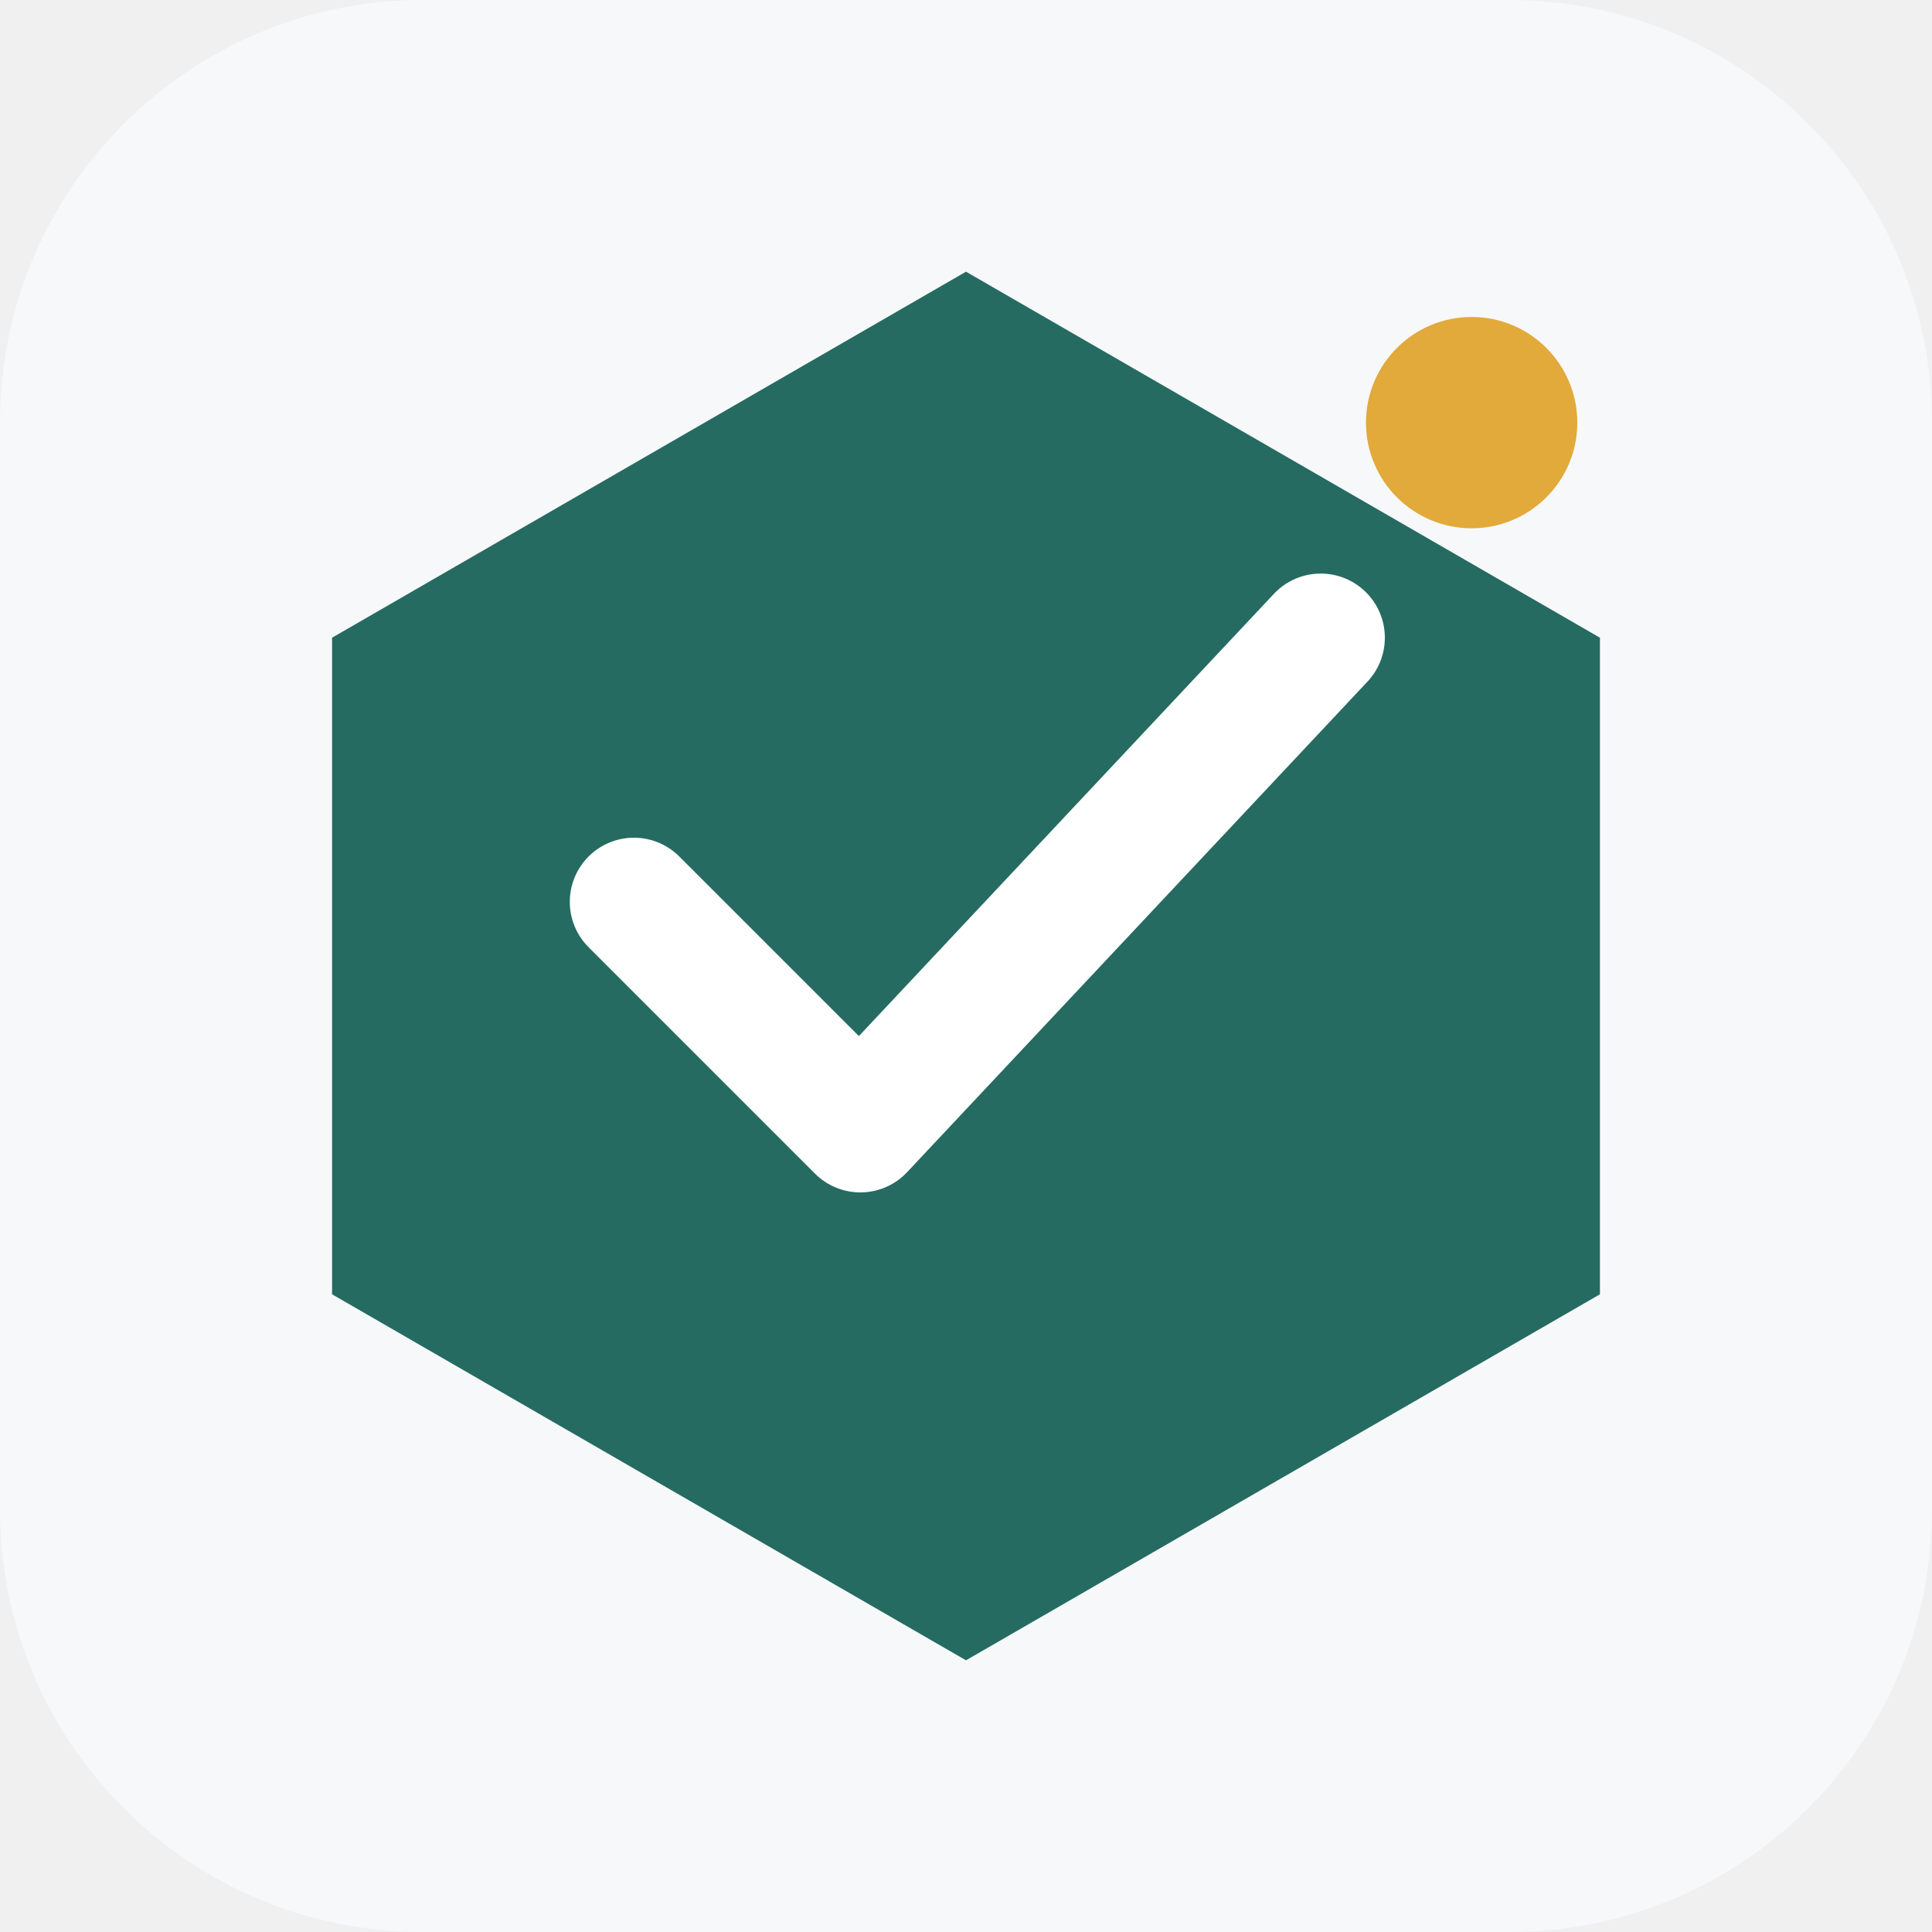
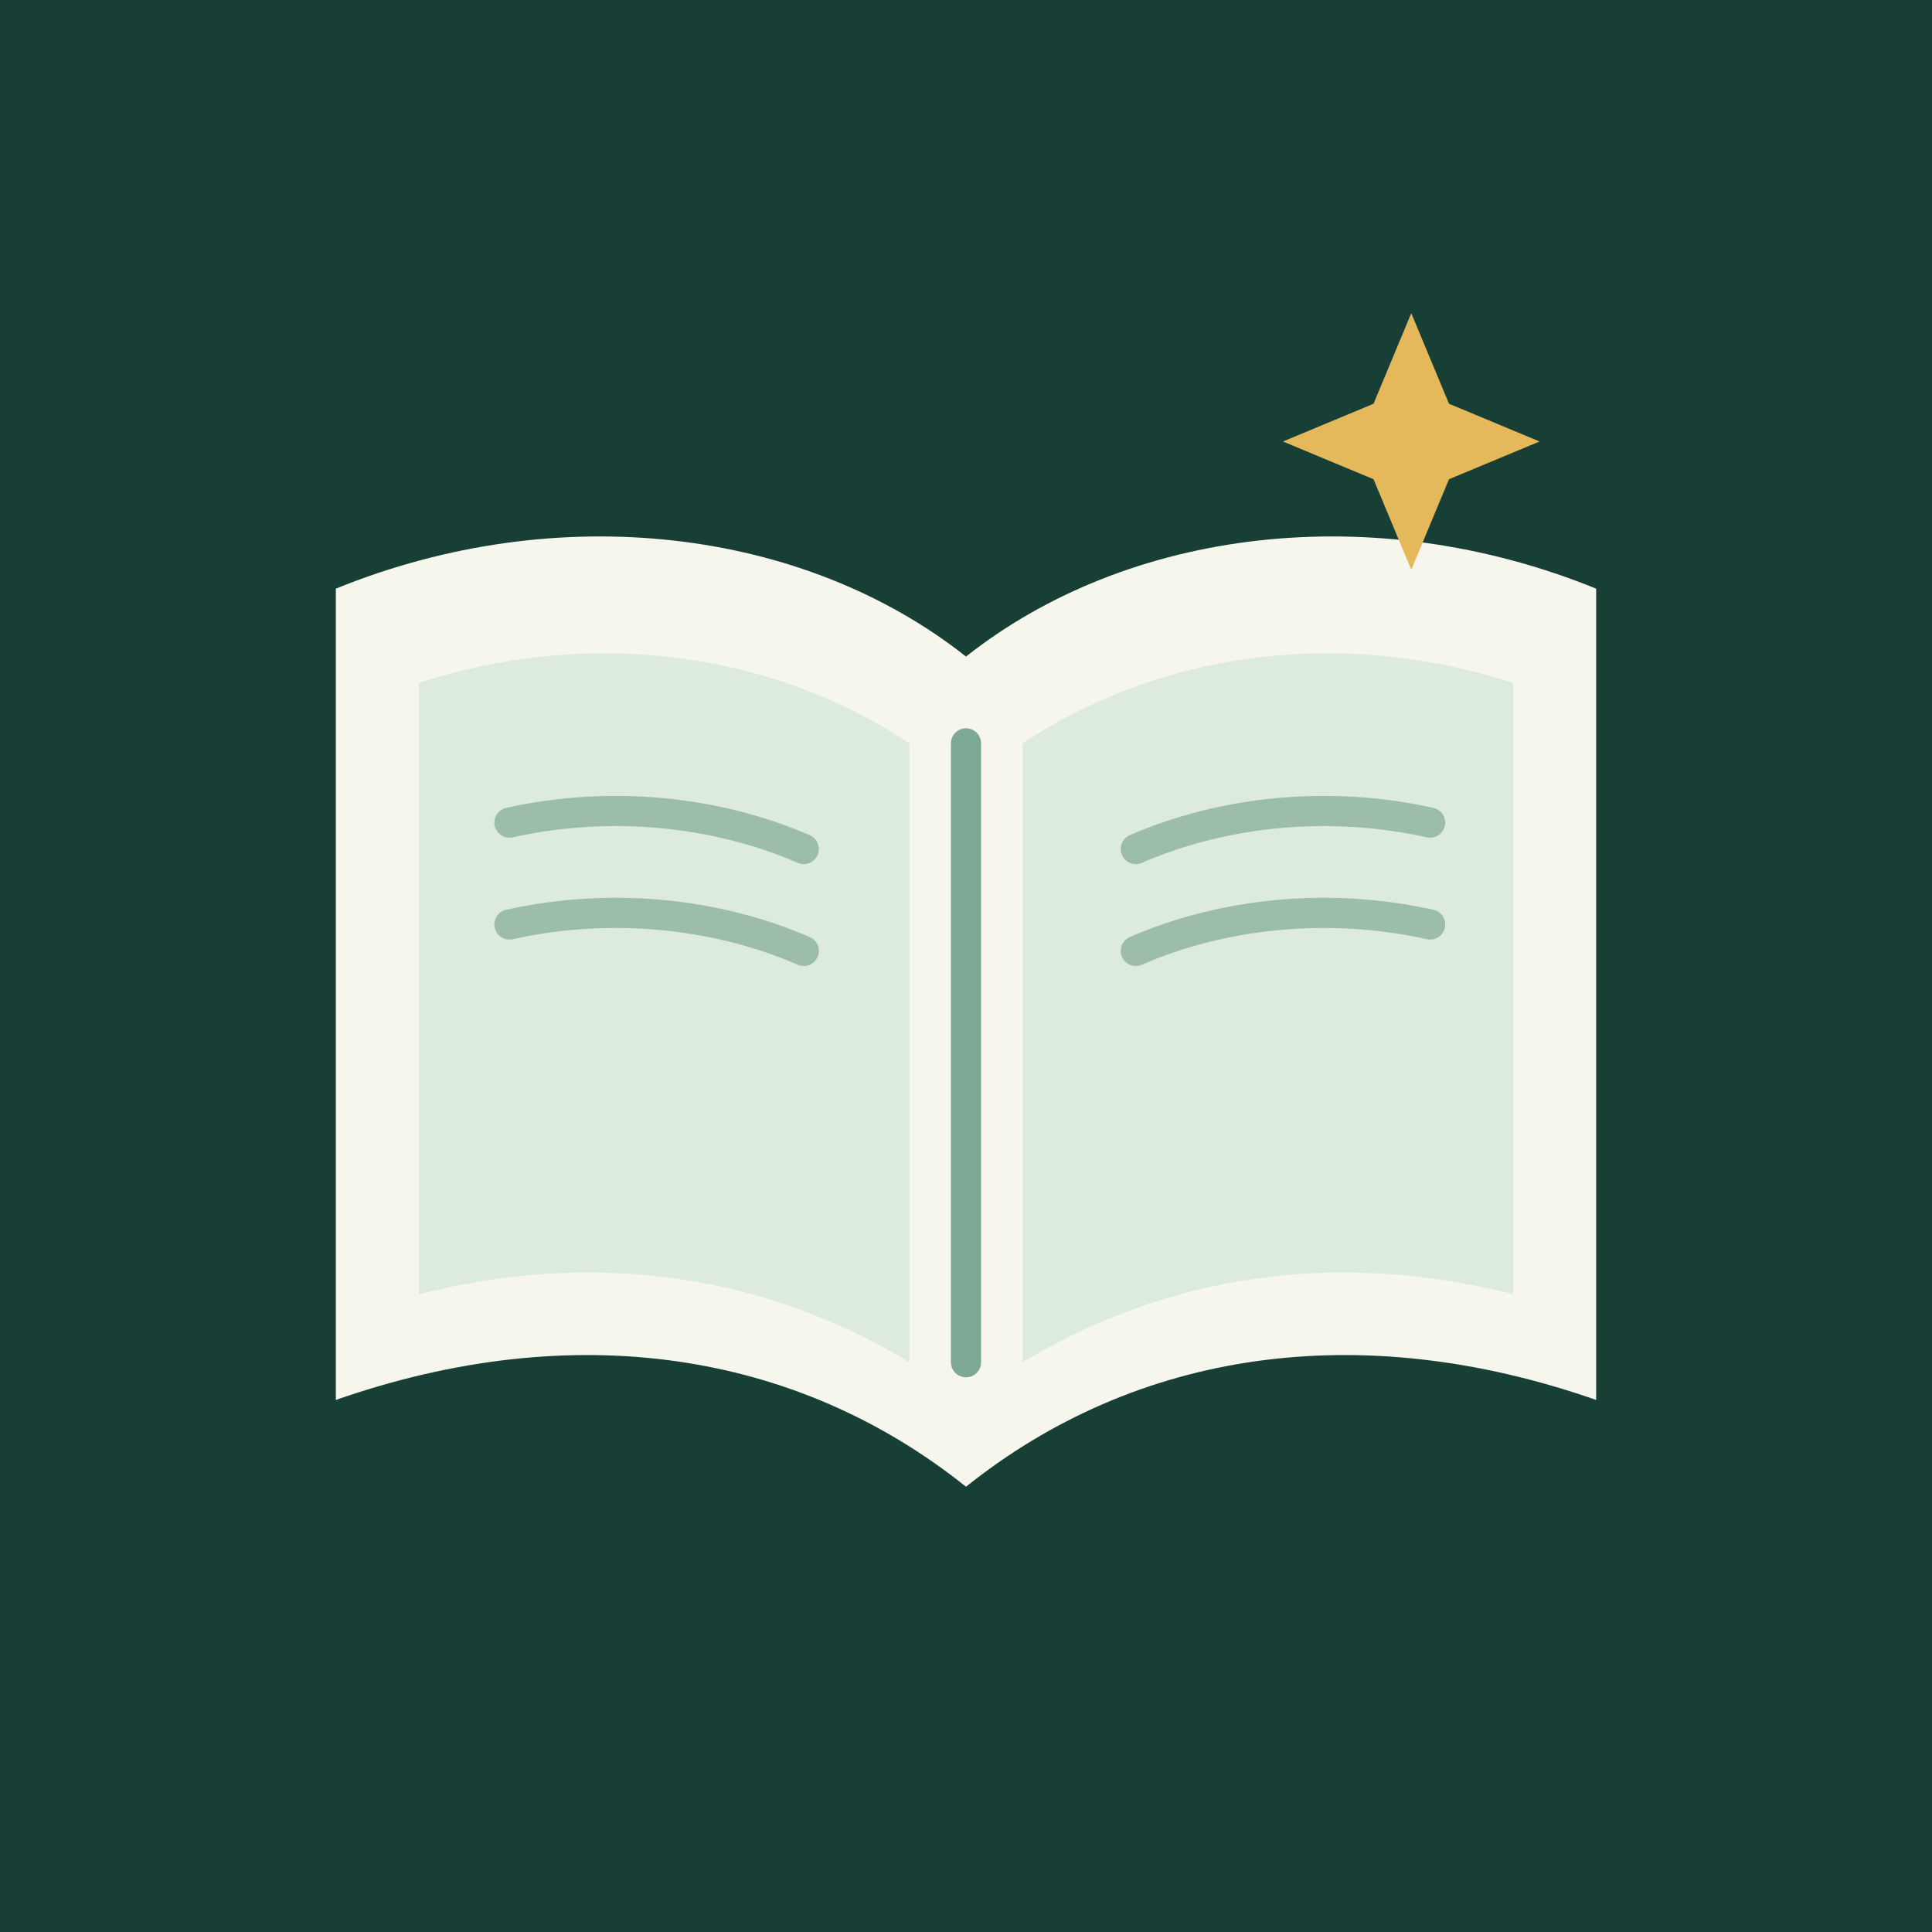
<svg xmlns="http://www.w3.org/2000/svg" viewBox="0 0 512 512">
-   <rect width="512" height="512" rx="112" fill="#f7f8fa" />
-   <path d="M256 72 424 169v174L256 440 88 343V169z" fill="#256b61" />
-   <path d="m168 239 60 60 122-130" fill="none" stroke="#fff" stroke-linecap="round" stroke-linejoin="round" stroke-width="34" />
-   <circle cx="390" cy="112" r="28" fill="#e2a93b" />
+   <rect width="512" height="512" fill="#173f35" />
+   <path d="M256 174c-43-34-108-42-167-18v215c63-22 122-13 167 23 45-36 104-45 167-23V156c-59-24-124-16-167 18Z" fill="#f7f6ec" />
+   <path d="M111 181c46-15 94-8 130 16v164c-38-23-83-30-130-18V181Zm290 0c-46-15-94-8-130 16v164c38-23 83-30 130-18V181Z" fill="#dcebdc" />
+   <path d="M256 197v164" fill="none" stroke="#7da895" stroke-linecap="round" stroke-width="8" />
+   <path d="M135 218c27-6 55-3 78 7m-78 20c27-6 55-3 78 7m88-27c23-10 51-13 78-7m-78 34c23-10 51-13 78-7" fill="none" stroke="#9dbdab" stroke-linecap="round" stroke-width="8" />
+   <path d="m374 83 10 24 24 10-24 10-10 24-10-24-24-10 24-10 10-24Z" fill="#e6b85c" />
</svg>
